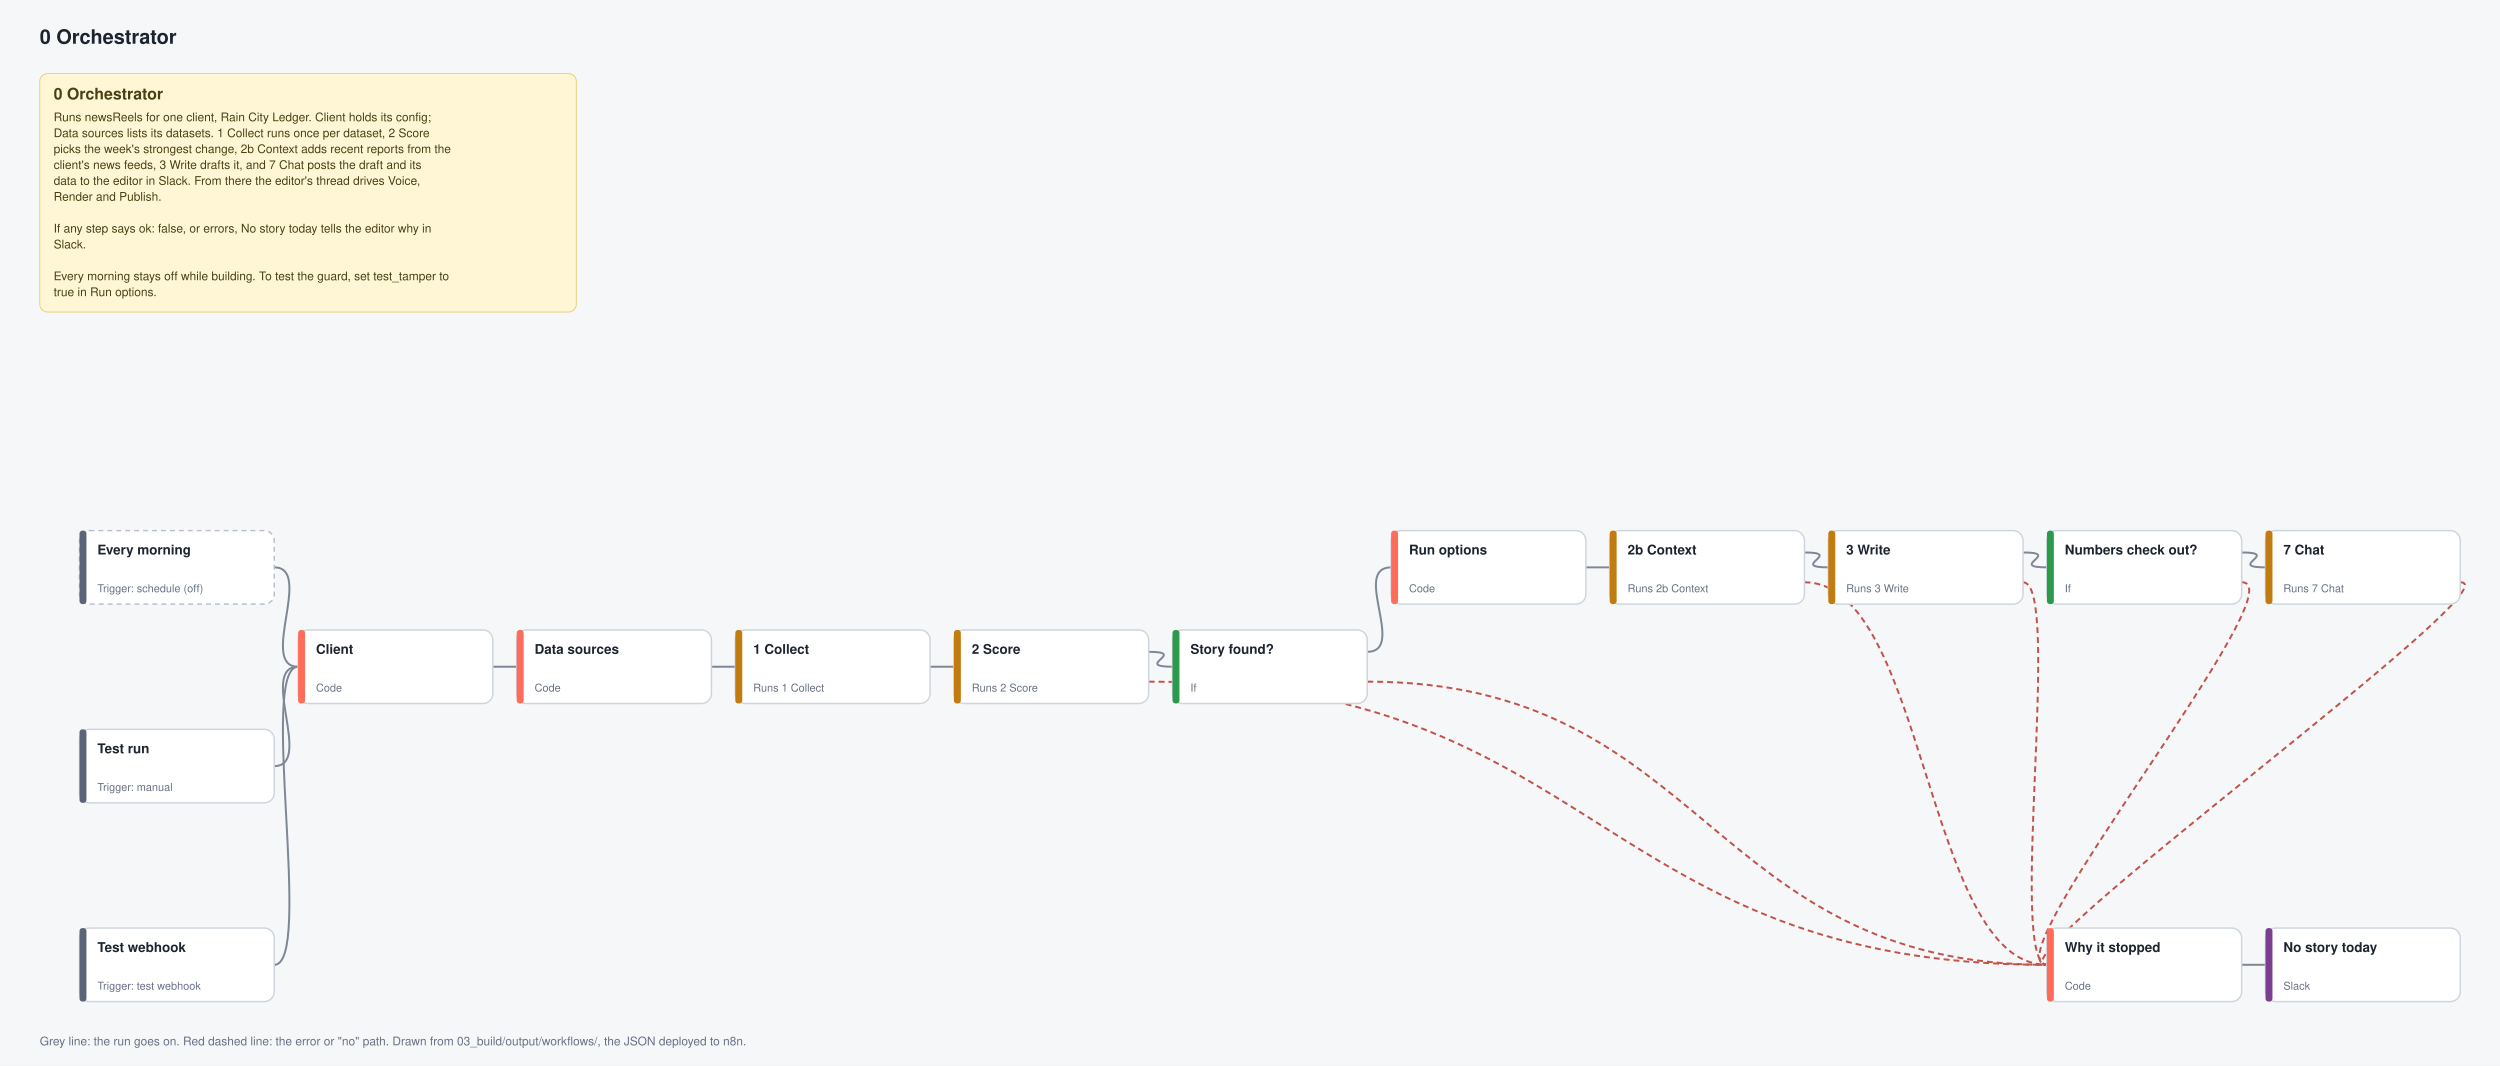
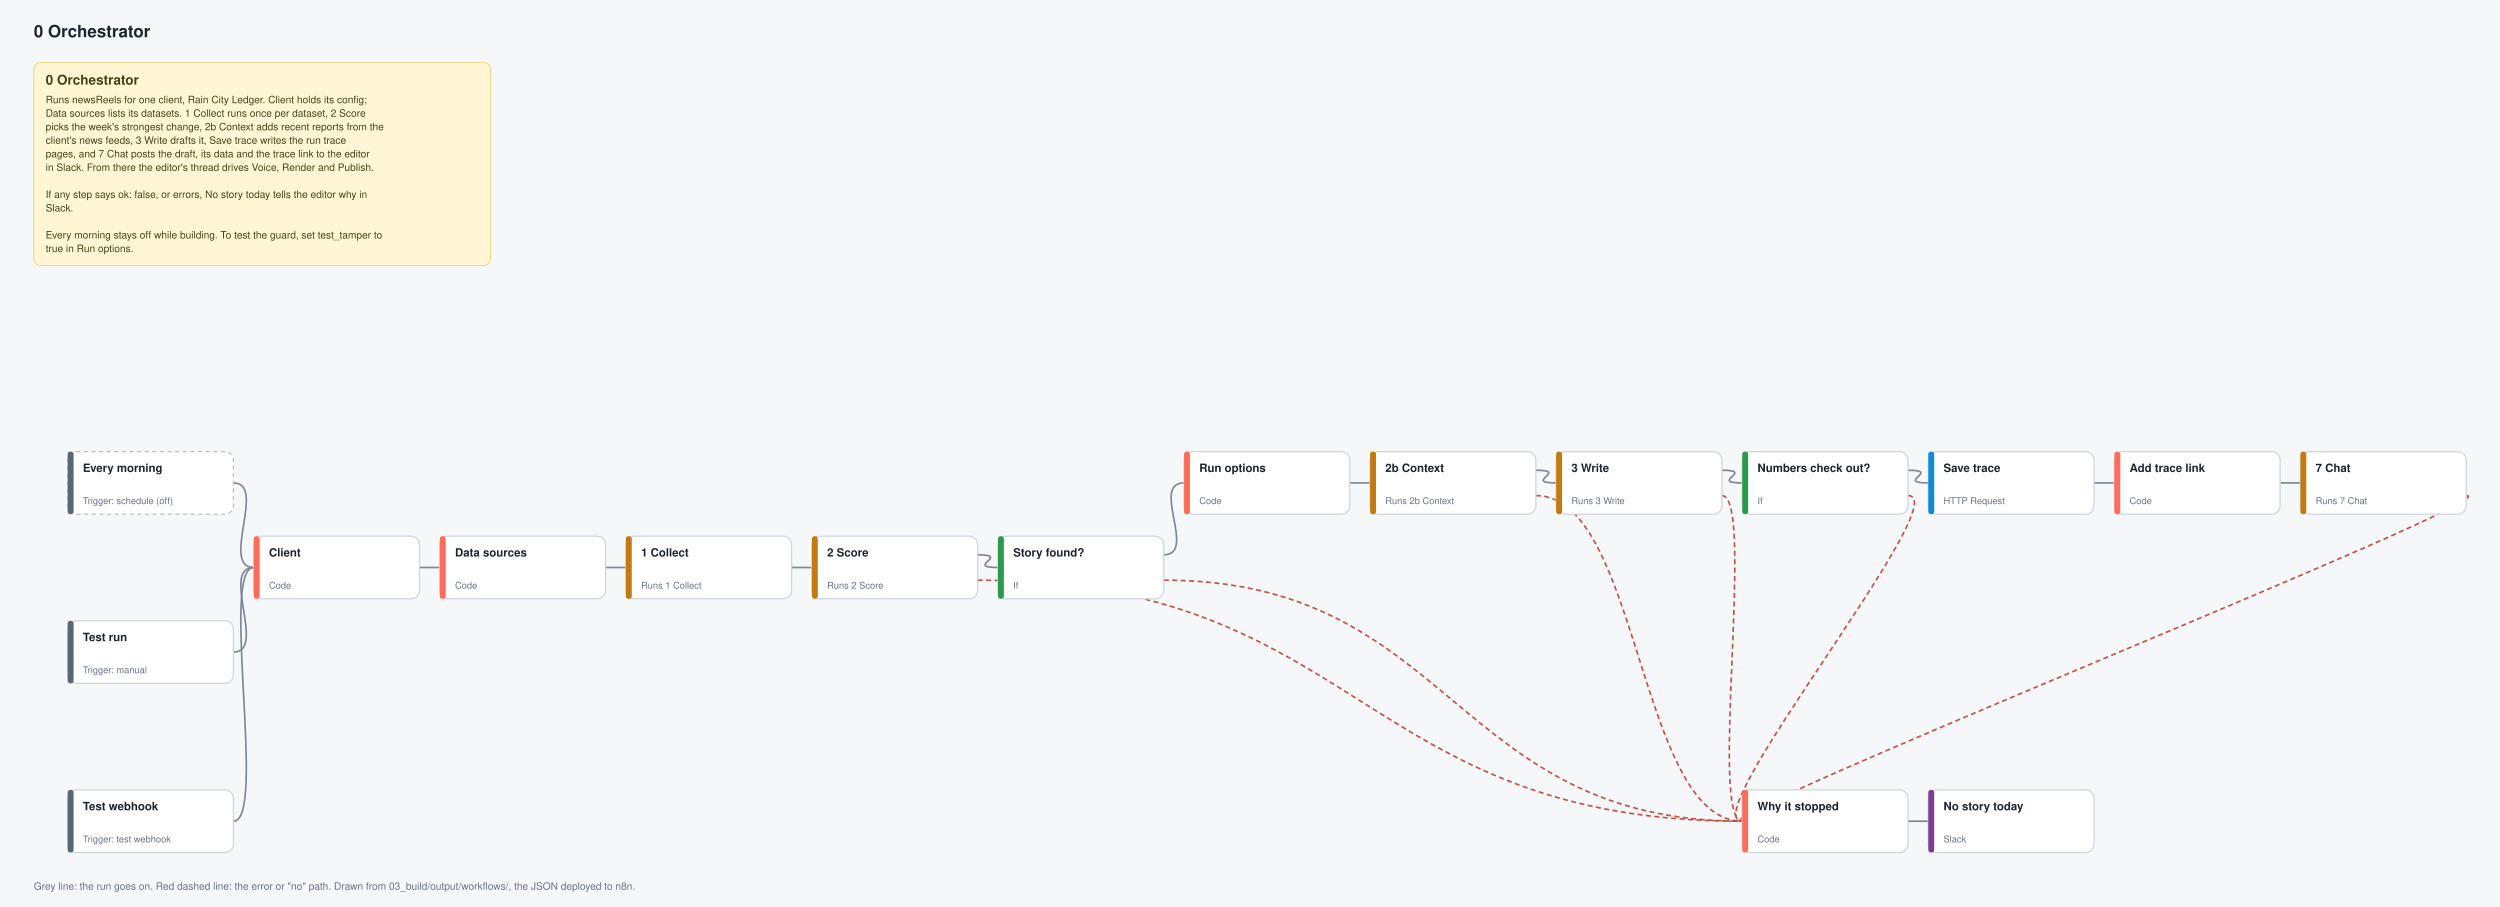
- <svg xmlns="http://www.w3.org/2000/svg" width="2516" height="1072" viewBox="0 0 2516 1072" font-family="-apple-system, Segoe UI, Helvetica, Arial, sans-serif">
-   <rect x="0" y="0" width="2516" height="1072" fill="#f6f7f9" />
+ <svg xmlns="http://www.w3.org/2000/svg" width="2956" height="1072" viewBox="0 0 2956 1072" font-family="-apple-system, Segoe UI, Helvetica, Arial, sans-serif">
+   <rect x="0" y="0" width="2956" height="1072" fill="#f6f7f9" />
  <text x="40" y="44" font-size="20" font-weight="700" fill="#1c2430">0 Orchestrator</text>
  <text x="40" y="1052" font-size="12" fill="#667085">Grey line: the run goes on. Red dashed line: the error or "no" path. Drawn from 03_build/output/workflows/, the JSON deployed to n8n.</text>
  <rect x="40" y="74" width="540" height="240" rx="8" fill="#fff6d6" stroke="#e8d27a" />
  <text x="54" y="100" font-size="16" font-weight="700" fill="#4a3f12">0 Orchestrator</text>
  <text x="54" y="122" font-size="12" font-weight="400" fill="#4a3f12">Runs newsReels for one client, Rain City Ledger. Client holds its config;</text>
  <text x="54" y="138" font-size="12" font-weight="400" fill="#4a3f12">Data sources lists its datasets. 1 Collect runs once per dataset, 2 Score</text>
  <text x="54" y="154" font-size="12" font-weight="400" fill="#4a3f12">picks the week's strongest change, 2b Context adds recent reports from the</text>
-   <text x="54" y="170" font-size="12" font-weight="400" fill="#4a3f12">client's news feeds, 3 Write drafts it, and 7 Chat posts the draft and its</text>
-   <text x="54" y="186" font-size="12" font-weight="400" fill="#4a3f12">data to the editor in Slack. From there the editor's thread drives Voice,</text>
-   <text x="54" y="202" font-size="12" font-weight="400" fill="#4a3f12">Render and Publish.</text>
+   <text x="54" y="170" font-size="12" font-weight="400" fill="#4a3f12">client's news feeds, 3 Write drafts it, Save trace writes the run trace</text>
+   <text x="54" y="186" font-size="12" font-weight="400" fill="#4a3f12">pages, and 7 Chat posts the draft, its data and the trace link to the editor</text>
+   <text x="54" y="202" font-size="12" font-weight="400" fill="#4a3f12">in Slack. From there the editor's thread drives Voice, Render and Publish.</text>
  <text x="54" y="218" font-size="12" font-weight="400" fill="#4a3f12" />
  <text x="54" y="234" font-size="12" font-weight="400" fill="#4a3f12">If any step says ok: false, or errors, No story today tells the editor why in</text>
  <text x="54" y="250" font-size="12" font-weight="400" fill="#4a3f12">Slack.</text>
  <text x="54" y="266" font-size="12" font-weight="400" fill="#4a3f12" />
  <text x="54" y="282" font-size="12" font-weight="400" fill="#4a3f12">Every morning stays off while building. To test the guard, set test_tamper to</text>
  <text x="54" y="298" font-size="12" font-weight="400" fill="#4a3f12">true in Run options.</text>
  <path d="M276,771 C316,771 260,671 300,671" fill="none" stroke="#7d8796" stroke-width="2" />
  <path d="M276,571 C316,571 260,671 300,671" fill="none" stroke="#7d8796" stroke-width="2" />
  <path d="M496,671 C536,671 480,671 520,671" fill="none" stroke="#7d8796" stroke-width="2" />
  <path d="M716,671 C756,671 700,671 740,671" fill="none" stroke="#7d8796" stroke-width="2" />
  <path d="M936,671 C976,671 920,671 960,671" fill="none" stroke="#7d8796" stroke-width="2" />
  <path d="M1156,656 C1196,656 1140,671 1180,671" fill="none" stroke="#7d8796" stroke-width="2" />
  <path d="M1156,686 C1608,686 1608,971 2060,971" fill="none" stroke="#c2534a" stroke-width="2" stroke-dasharray="6 4" />
  <path d="M1376,656 C1416,656 1360,571 1400,571" fill="none" stroke="#7d8796" stroke-width="2" />
  <path d="M1376,686 C1718,686 1718,971 2060,971" fill="none" stroke="#c2534a" stroke-width="2" stroke-dasharray="6 4" />
  <path d="M1596,571 C1636,571 1580,571 1620,571" fill="none" stroke="#7d8796" stroke-width="2" />
  <path d="M1816,556 C1856,556 1800,571 1840,571" fill="none" stroke="#7d8796" stroke-width="2" />
  <path d="M1816,586 C1938,586 1938,971 2060,971" fill="none" stroke="#c2534a" stroke-width="2" stroke-dasharray="6 4" />
  <path d="M2036,556 C2076,556 2020,571 2060,571" fill="none" stroke="#7d8796" stroke-width="2" />
  <path d="M2036,586 C2076,586 2020,971 2060,971" fill="none" stroke="#c2534a" stroke-width="2" stroke-dasharray="6 4" />
  <path d="M2256,556 C2296,556 2240,571 2280,571" fill="none" stroke="#7d8796" stroke-width="2" />
  <path d="M2256,586 C2316,586 2000,971 2060,971" fill="none" stroke="#c2534a" stroke-width="2" stroke-dasharray="6 4" />
-   <path d="M2476,586 C2536,586 2000,971 2060,971" fill="none" stroke="#c2534a" stroke-width="2" stroke-dasharray="6 4" />
+   <path d="M2476,571 C2516,571 2460,571 2500,571" fill="none" stroke="#7d8796" stroke-width="2" />
+   <path d="M2696,571 C2736,571 2680,571 2720,571" fill="none" stroke="#7d8796" stroke-width="2" />
+   <path d="M2916,586 C2976,586 2000,971 2060,971" fill="none" stroke="#c2534a" stroke-width="2" stroke-dasharray="6 4" />
  <path d="M2256,971 C2296,971 2240,971 2280,971" fill="none" stroke="#7d8796" stroke-width="2" />
  <path d="M276,971 C316,971 260,671 300,671" fill="none" stroke="#7d8796" stroke-width="2" />
  <rect x="80" y="734" width="196" height="74" rx="10" fill="#ffffff" stroke="#cfd5de" stroke-width="1.5" />
  <rect x="80" y="734" width="7" height="74" rx="3" fill="#5a6578" />
  <text x="98" y="758" font-size="13.5" font-weight="700" fill="#1c2430">Test run</text>
  <text x="98" y="796" font-size="11" fill="#667085">Trigger: manual</text>
  <rect x="80" y="534" width="196" height="74" rx="10" fill="#ffffff" stroke="#b9c0cc" stroke-width="1.5" stroke-dasharray="5 4" />
  <rect x="80" y="534" width="7" height="74" rx="3" fill="#5a6578" />
  <text x="98" y="558" font-size="13.5" font-weight="700" fill="#1c2430">Every morning</text>
  <text x="98" y="596" font-size="11" fill="#667085">Trigger: schedule (off)</text>
  <rect x="300" y="634" width="196" height="74" rx="10" fill="#ffffff" stroke="#cfd5de" stroke-width="1.5" />
  <rect x="300" y="634" width="7" height="74" rx="3" fill="#ff6d5a" />
  <text x="318" y="658" font-size="13.5" font-weight="700" fill="#1c2430">Client</text>
  <text x="318" y="696" font-size="11" fill="#667085">Code</text>
  <rect x="520" y="634" width="196" height="74" rx="10" fill="#ffffff" stroke="#cfd5de" stroke-width="1.5" />
  <rect x="520" y="634" width="7" height="74" rx="3" fill="#ff6d5a" />
  <text x="538" y="658" font-size="13.5" font-weight="700" fill="#1c2430">Data sources</text>
  <text x="538" y="696" font-size="11" fill="#667085">Code</text>
  <rect x="740" y="634" width="196" height="74" rx="10" fill="#ffffff" stroke="#cfd5de" stroke-width="1.5" />
  <rect x="740" y="634" width="7" height="74" rx="3" fill="#c27b0e" />
  <text x="758" y="658" font-size="13.5" font-weight="700" fill="#1c2430">1 Collect</text>
  <text x="758" y="696" font-size="11" fill="#667085">Runs 1 Collect</text>
  <rect x="960" y="634" width="196" height="74" rx="10" fill="#ffffff" stroke="#cfd5de" stroke-width="1.5" />
  <rect x="960" y="634" width="7" height="74" rx="3" fill="#c27b0e" />
  <text x="978" y="658" font-size="13.5" font-weight="700" fill="#1c2430">2 Score</text>
  <text x="978" y="696" font-size="11" fill="#667085">Runs 2 Score</text>
  <rect x="1180" y="634" width="196" height="74" rx="10" fill="#ffffff" stroke="#cfd5de" stroke-width="1.5" />
  <rect x="1180" y="634" width="7" height="74" rx="3" fill="#2c9a4b" />
  <text x="1198" y="658" font-size="13.5" font-weight="700" fill="#1c2430">Story found?</text>
  <text x="1198" y="696" font-size="11" fill="#667085">If</text>
  <rect x="1400" y="534" width="196" height="74" rx="10" fill="#ffffff" stroke="#cfd5de" stroke-width="1.5" />
  <rect x="1400" y="534" width="7" height="74" rx="3" fill="#ff6d5a" />
  <text x="1418" y="558" font-size="13.5" font-weight="700" fill="#1c2430">Run options</text>
  <text x="1418" y="596" font-size="11" fill="#667085">Code</text>
  <rect x="1620" y="534" width="196" height="74" rx="10" fill="#ffffff" stroke="#cfd5de" stroke-width="1.5" />
  <rect x="1620" y="534" width="7" height="74" rx="3" fill="#c27b0e" />
  <text x="1638" y="558" font-size="13.5" font-weight="700" fill="#1c2430">2b Context</text>
  <text x="1638" y="596" font-size="11" fill="#667085">Runs 2b Context</text>
  <rect x="1840" y="534" width="196" height="74" rx="10" fill="#ffffff" stroke="#cfd5de" stroke-width="1.5" />
  <rect x="1840" y="534" width="7" height="74" rx="3" fill="#c27b0e" />
  <text x="1858" y="558" font-size="13.5" font-weight="700" fill="#1c2430">3 Write</text>
  <text x="1858" y="596" font-size="11" fill="#667085">Runs 3 Write</text>
  <rect x="2060" y="534" width="196" height="74" rx="10" fill="#ffffff" stroke="#cfd5de" stroke-width="1.5" />
  <rect x="2060" y="534" width="7" height="74" rx="3" fill="#2c9a4b" />
  <text x="2078" y="558" font-size="13.5" font-weight="700" fill="#1c2430">Numbers check out?</text>
  <text x="2078" y="596" font-size="11" fill="#667085">If</text>
  <rect x="2280" y="534" width="196" height="74" rx="10" fill="#ffffff" stroke="#cfd5de" stroke-width="1.5" />
-   <rect x="2280" y="534" width="7" height="74" rx="3" fill="#c27b0e" />
-   <text x="2298" y="558" font-size="13.5" font-weight="700" fill="#1c2430">7 Chat</text>
-   <text x="2298" y="596" font-size="11" fill="#667085">Runs 7 Chat</text>
+   <rect x="2280" y="534" width="7" height="74" rx="3" fill="#0f8bd8" />
+   <text x="2298" y="558" font-size="13.5" font-weight="700" fill="#1c2430">Save trace</text>
+   <text x="2298" y="596" font-size="11" fill="#667085">HTTP Request</text>
+   <rect x="2500" y="534" width="196" height="74" rx="10" fill="#ffffff" stroke="#cfd5de" stroke-width="1.5" />
+   <rect x="2500" y="534" width="7" height="74" rx="3" fill="#ff6d5a" />
+   <text x="2518" y="558" font-size="13.5" font-weight="700" fill="#1c2430">Add trace link</text>
+   <text x="2518" y="596" font-size="11" fill="#667085">Code</text>
+   <rect x="2720" y="534" width="196" height="74" rx="10" fill="#ffffff" stroke="#cfd5de" stroke-width="1.5" />
+   <rect x="2720" y="534" width="7" height="74" rx="3" fill="#c27b0e" />
+   <text x="2738" y="558" font-size="13.5" font-weight="700" fill="#1c2430">7 Chat</text>
+   <text x="2738" y="596" font-size="11" fill="#667085">Runs 7 Chat</text>
  <rect x="2060" y="934" width="196" height="74" rx="10" fill="#ffffff" stroke="#cfd5de" stroke-width="1.5" />
  <rect x="2060" y="934" width="7" height="74" rx="3" fill="#ff6d5a" />
  <text x="2078" y="958" font-size="13.5" font-weight="700" fill="#1c2430">Why it stopped</text>
  <text x="2078" y="996" font-size="11" fill="#667085">Code</text>
  <rect x="2280" y="934" width="196" height="74" rx="10" fill="#ffffff" stroke="#cfd5de" stroke-width="1.5" />
  <rect x="2280" y="934" width="7" height="74" rx="3" fill="#7a3f8f" />
  <text x="2298" y="958" font-size="13.5" font-weight="700" fill="#1c2430">No story today</text>
  <text x="2298" y="996" font-size="11" fill="#667085">Slack</text>
  <rect x="80" y="934" width="196" height="74" rx="10" fill="#ffffff" stroke="#cfd5de" stroke-width="1.5" />
  <rect x="80" y="934" width="7" height="74" rx="3" fill="#5a6578" />
  <text x="98" y="958" font-size="13.5" font-weight="700" fill="#1c2430">Test webhook</text>
  <text x="98" y="996" font-size="11" fill="#667085">Trigger: test webhook</text>
</svg>
